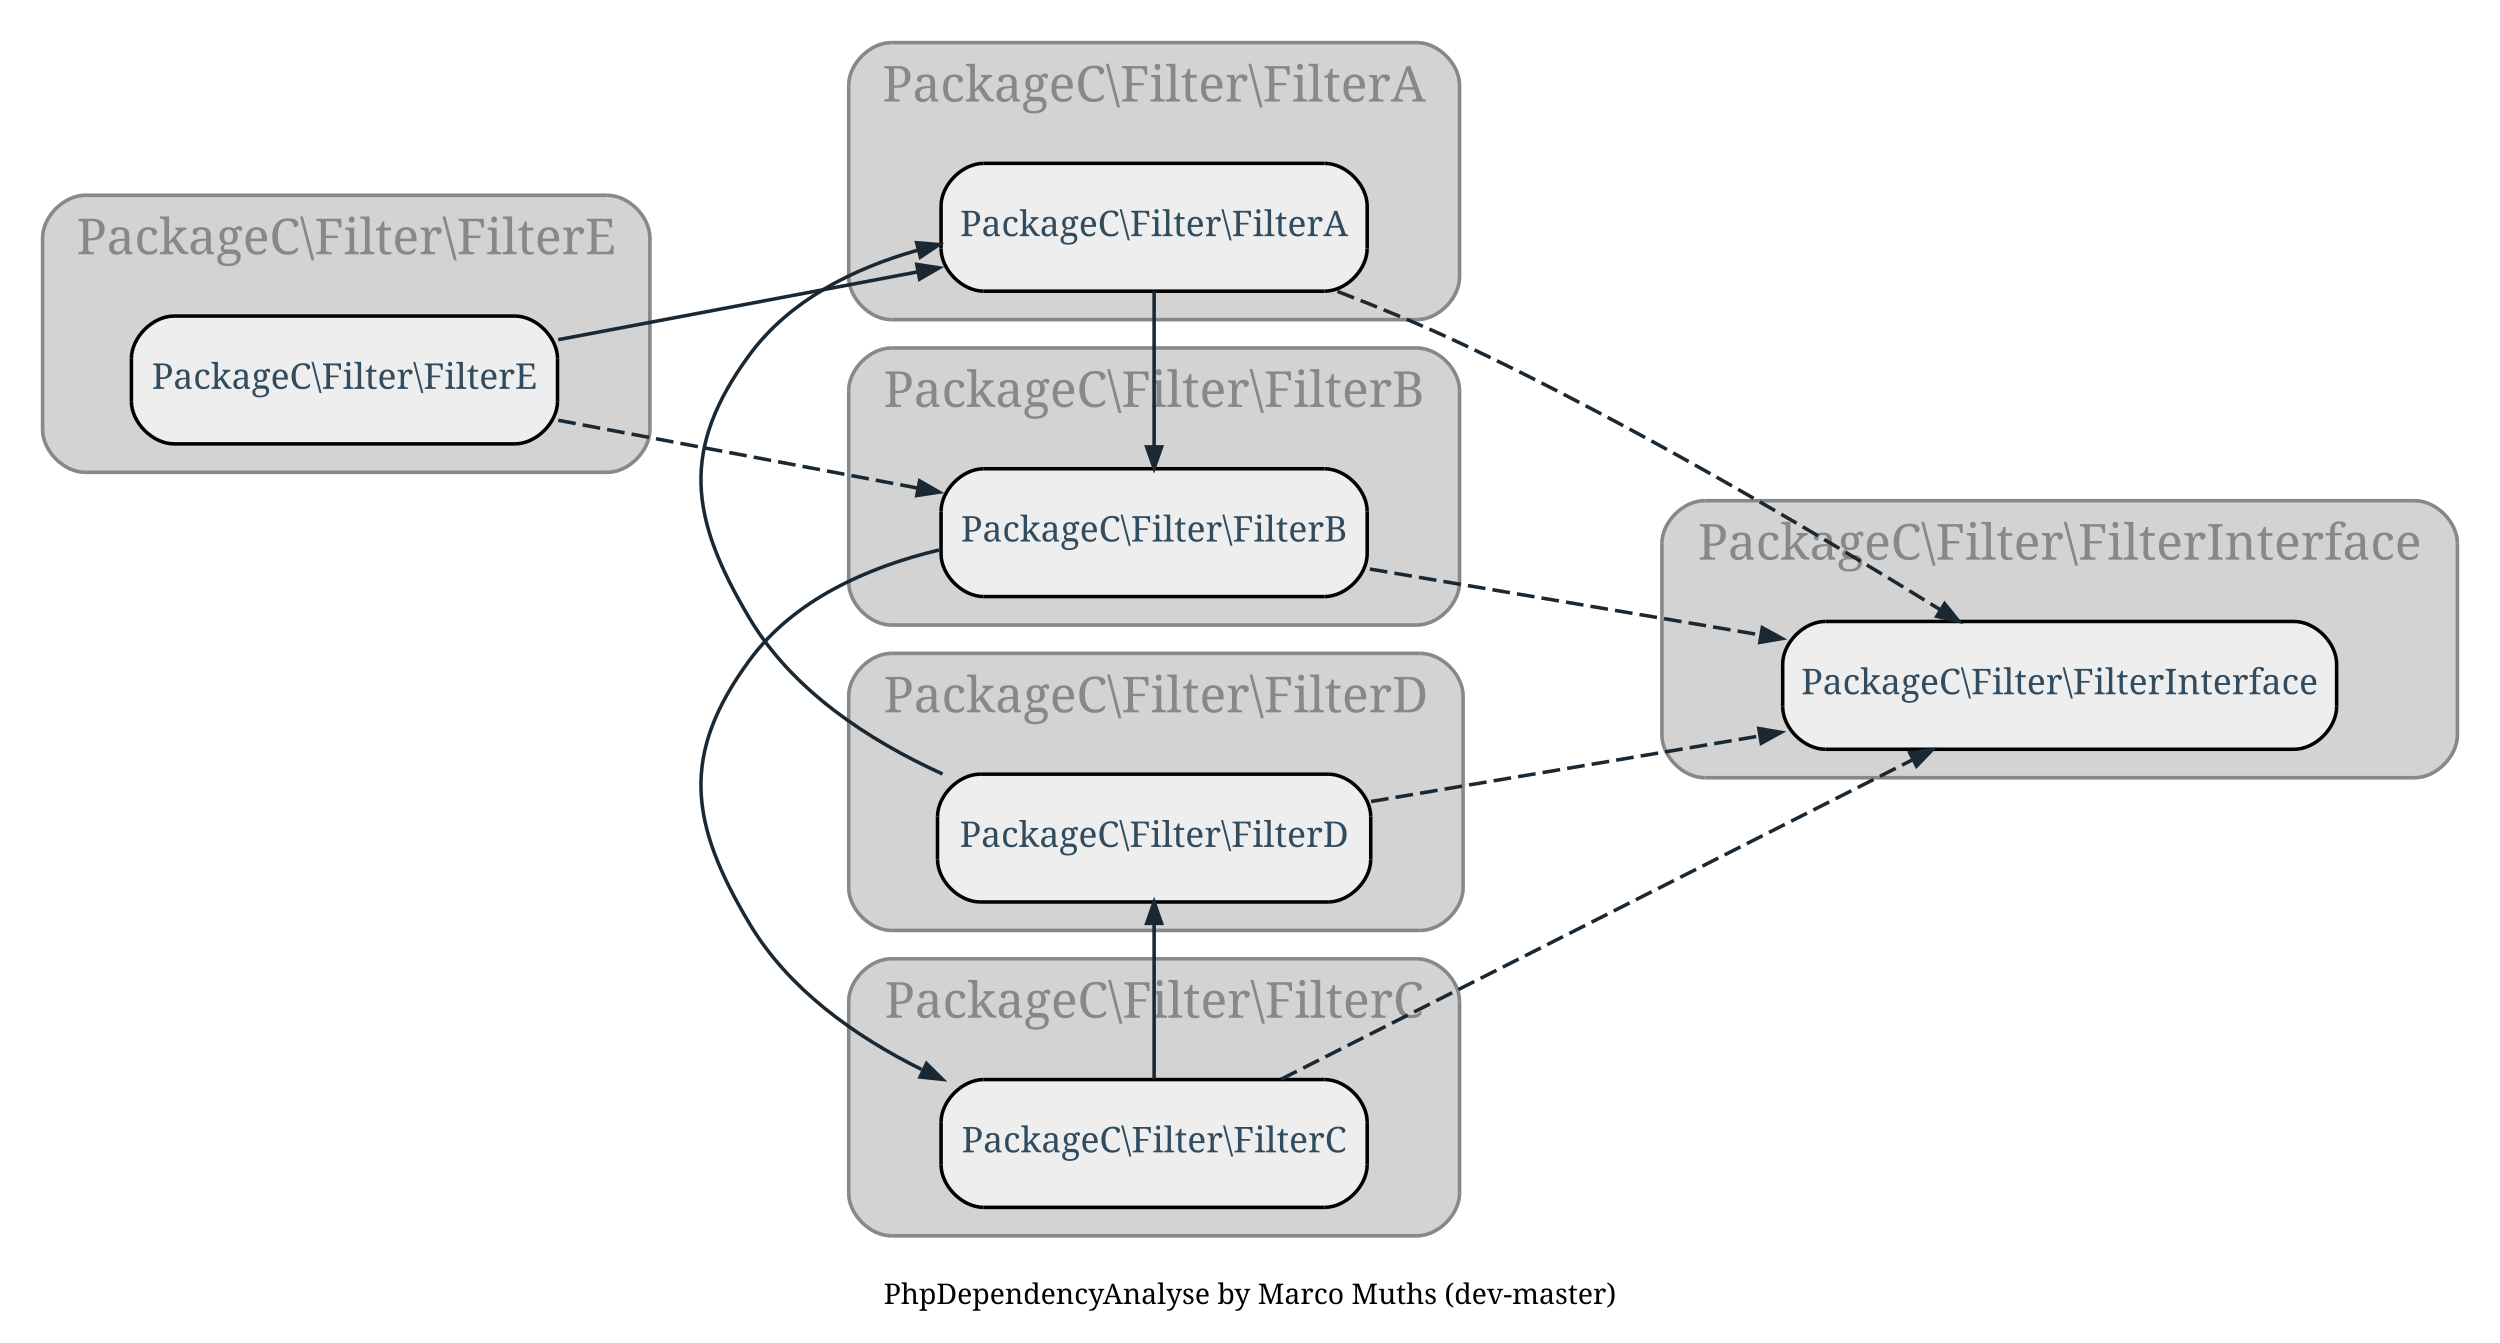
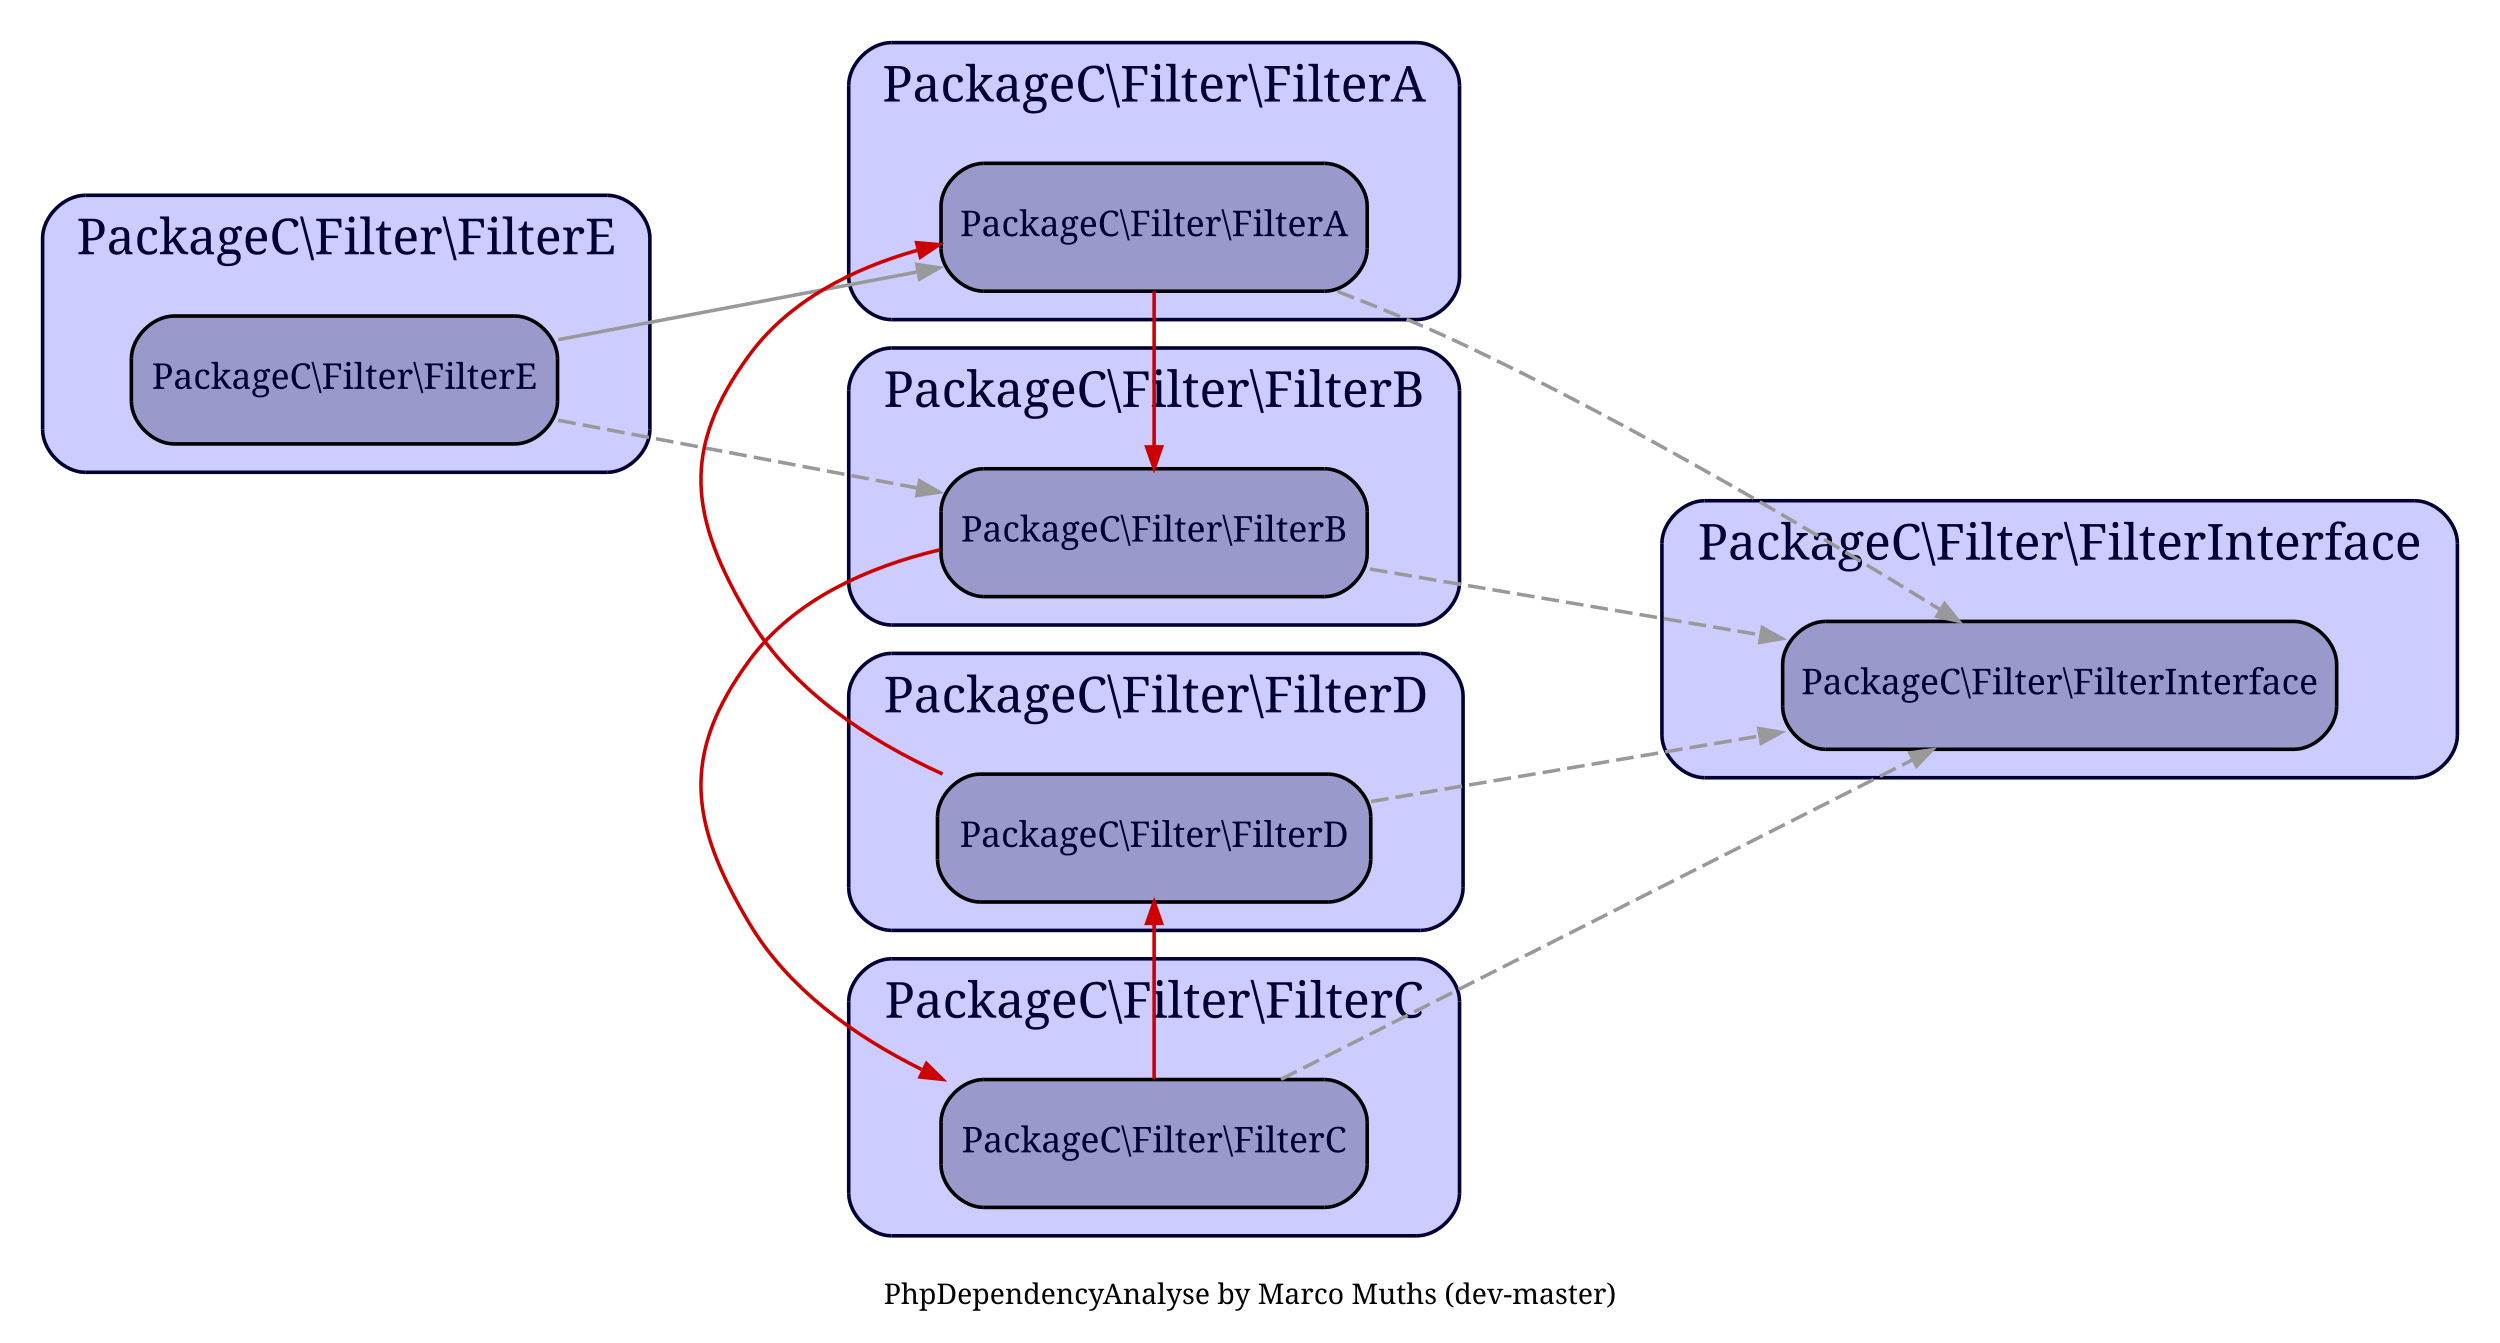
<svg xmlns="http://www.w3.org/2000/svg" width="704pt" height="378pt" viewBox="0.00 0.00 704.00 378.00">
  <g id="graph1" class="graph" transform="scale(1 1) rotate(0) translate(4 374)">
    <polygon fill="white" stroke="white" points="-4,5 -4,-374 701,-374 701,5 -4,5" />
    <text text-anchor="middle" x="348" y="-6.8" font-family="Times Roman,serif" font-size="8.00">PhpDependencyAnalyse by Marco Muths (dev-master)</text>
    <g id="graph2" class="cluster">
-       <polygon fill="lightgrey" stroke="lightgrey" points="247,-284 395,-284 407,-296 407,-350 395,-362 247,-362 235,-350 235,-296 247,-284" />
-       <path fill="lightgrey" stroke="lightgrey" d="M395,-284C401,-284 407,-290 407,-296" />
-       <path fill="lightgrey" stroke="lightgrey" d="M407,-350C407,-356 401,-362 395,-362" />
-       <path fill="lightgrey" stroke="lightgrey" d="M247,-362C241,-362 235,-356 235,-350" />
-       <path fill="lightgrey" stroke="lightgrey" d="M235,-296C235,-290 241,-284 247,-284" />
-       <polyline fill="none" stroke="#888888" points="247,-284 395,-284 " />
-       <path fill="none" stroke="#888888" d="M395,-284C401,-284 407,-290 407,-296" />
-       <polyline fill="none" stroke="#888888" points="407,-296 407,-350 " />
-       <path fill="none" stroke="#888888" d="M407,-350C407,-356 401,-362 395,-362" />
-       <polyline fill="none" stroke="#888888" points="395,-362 247,-362 " />
-       <path fill="none" stroke="#888888" d="M247,-362C241,-362 235,-356 235,-350" />
-       <polyline fill="none" stroke="#888888" points="235,-350 235,-296 " />
-       <path fill="none" stroke="#888888" d="M235,-296C235,-290 241,-284 247,-284" />
-       <text text-anchor="middle" x="321" y="-345.4" font-family="Times Roman,serif" font-size="14.00" fill="#888888">PackageC\Filter\FilterA</text>
+       <polygon fill="#ccccff" stroke="#ccccff" points="247,-284 395,-284 407,-296 407,-350 395,-362 247,-362 235,-350 235,-296 247,-284" />
+       <path fill="#ccccff" stroke="#ccccff" d="M395,-284C401,-284 407,-290 407,-296" />
+       <path fill="#ccccff" stroke="#ccccff" d="M407,-350C407,-356 401,-362 395,-362" />
+       <path fill="#ccccff" stroke="#ccccff" d="M247,-362C241,-362 235,-356 235,-350" />
+       <path fill="#ccccff" stroke="#ccccff" d="M235,-296C235,-290 241,-284 247,-284" />
+       <polyline fill="none" stroke="#000033" points="247,-284 395,-284 " />
+       <path fill="none" stroke="#000033" d="M395,-284C401,-284 407,-290 407,-296" />
+       <polyline fill="none" stroke="#000033" points="407,-296 407,-350 " />
+       <path fill="none" stroke="#000033" d="M407,-350C407,-356 401,-362 395,-362" />
+       <polyline fill="none" stroke="#000033" points="395,-362 247,-362 " />
+       <path fill="none" stroke="#000033" d="M247,-362C241,-362 235,-356 235,-350" />
+       <polyline fill="none" stroke="#000033" points="235,-350 235,-296 " />
+       <path fill="none" stroke="#000033" d="M235,-296C235,-290 241,-284 247,-284" />
+       <text text-anchor="middle" x="321" y="-345.4" font-family="Times Roman,serif" font-size="14.00" fill="#000033">PackageC\Filter\FilterA</text>
    </g>
    <g id="graph3" class="cluster">
-       <polygon fill="lightgrey" stroke="lightgrey" points="476,-155 676,-155 688,-167 688,-221 676,-233 476,-233 464,-221 464,-167 476,-155" />
-       <path fill="lightgrey" stroke="lightgrey" d="M676,-155C682,-155 688,-161 688,-167" />
-       <path fill="lightgrey" stroke="lightgrey" d="M688,-221C688,-227 682,-233 676,-233" />
-       <path fill="lightgrey" stroke="lightgrey" d="M476,-233C470,-233 464,-227 464,-221" />
-       <path fill="lightgrey" stroke="lightgrey" d="M464,-167C464,-161 470,-155 476,-155" />
-       <polyline fill="none" stroke="#888888" points="476,-155 676,-155 " />
-       <path fill="none" stroke="#888888" d="M676,-155C682,-155 688,-161 688,-167" />
-       <polyline fill="none" stroke="#888888" points="688,-167 688,-221 " />
-       <path fill="none" stroke="#888888" d="M688,-221C688,-227 682,-233 676,-233" />
-       <polyline fill="none" stroke="#888888" points="676,-233 476,-233 " />
-       <path fill="none" stroke="#888888" d="M476,-233C470,-233 464,-227 464,-221" />
-       <polyline fill="none" stroke="#888888" points="464,-221 464,-167 " />
-       <path fill="none" stroke="#888888" d="M464,-167C464,-161 470,-155 476,-155" />
-       <text text-anchor="middle" x="576" y="-216.4" font-family="Times Roman,serif" font-size="14.00" fill="#888888">PackageC\Filter\FilterInterface</text>
+       <polygon fill="#ccccff" stroke="#ccccff" points="476,-155 676,-155 688,-167 688,-221 676,-233 476,-233 464,-221 464,-167 476,-155" />
+       <path fill="#ccccff" stroke="#ccccff" d="M676,-155C682,-155 688,-161 688,-167" />
+       <path fill="#ccccff" stroke="#ccccff" d="M688,-221C688,-227 682,-233 676,-233" />
+       <path fill="#ccccff" stroke="#ccccff" d="M476,-233C470,-233 464,-227 464,-221" />
+       <path fill="#ccccff" stroke="#ccccff" d="M464,-167C464,-161 470,-155 476,-155" />
+       <polyline fill="none" stroke="#000033" points="476,-155 676,-155 " />
+       <path fill="none" stroke="#000033" d="M676,-155C682,-155 688,-161 688,-167" />
+       <polyline fill="none" stroke="#000033" points="688,-167 688,-221 " />
+       <path fill="none" stroke="#000033" d="M688,-221C688,-227 682,-233 676,-233" />
+       <polyline fill="none" stroke="#000033" points="676,-233 476,-233 " />
+       <path fill="none" stroke="#000033" d="M476,-233C470,-233 464,-227 464,-221" />
+       <polyline fill="none" stroke="#000033" points="464,-221 464,-167 " />
+       <path fill="none" stroke="#000033" d="M464,-167C464,-161 470,-155 476,-155" />
+       <text text-anchor="middle" x="576" y="-216.4" font-family="Times Roman,serif" font-size="14.00" fill="#000033">PackageC\Filter\FilterInterface</text>
    </g>
    <g id="graph4" class="cluster">
-       <polygon fill="lightgrey" stroke="lightgrey" points="247,-198 395,-198 407,-210 407,-264 395,-276 247,-276 235,-264 235,-210 247,-198" />
-       <path fill="lightgrey" stroke="lightgrey" d="M395,-198C401,-198 407,-204 407,-210" />
-       <path fill="lightgrey" stroke="lightgrey" d="M407,-264C407,-270 401,-276 395,-276" />
-       <path fill="lightgrey" stroke="lightgrey" d="M247,-276C241,-276 235,-270 235,-264" />
-       <path fill="lightgrey" stroke="lightgrey" d="M235,-210C235,-204 241,-198 247,-198" />
-       <polyline fill="none" stroke="#888888" points="247,-198 395,-198 " />
-       <path fill="none" stroke="#888888" d="M395,-198C401,-198 407,-204 407,-210" />
-       <polyline fill="none" stroke="#888888" points="407,-210 407,-264 " />
-       <path fill="none" stroke="#888888" d="M407,-264C407,-270 401,-276 395,-276" />
-       <polyline fill="none" stroke="#888888" points="395,-276 247,-276 " />
-       <path fill="none" stroke="#888888" d="M247,-276C241,-276 235,-270 235,-264" />
-       <polyline fill="none" stroke="#888888" points="235,-264 235,-210 " />
-       <path fill="none" stroke="#888888" d="M235,-210C235,-204 241,-198 247,-198" />
-       <text text-anchor="middle" x="321" y="-259.4" font-family="Times Roman,serif" font-size="14.00" fill="#888888">PackageC\Filter\FilterB</text>
+       <polygon fill="#ccccff" stroke="#ccccff" points="247,-198 395,-198 407,-210 407,-264 395,-276 247,-276 235,-264 235,-210 247,-198" />
+       <path fill="#ccccff" stroke="#ccccff" d="M395,-198C401,-198 407,-204 407,-210" />
+       <path fill="#ccccff" stroke="#ccccff" d="M407,-264C407,-270 401,-276 395,-276" />
+       <path fill="#ccccff" stroke="#ccccff" d="M247,-276C241,-276 235,-270 235,-264" />
+       <path fill="#ccccff" stroke="#ccccff" d="M235,-210C235,-204 241,-198 247,-198" />
+       <polyline fill="none" stroke="#000033" points="247,-198 395,-198 " />
+       <path fill="none" stroke="#000033" d="M395,-198C401,-198 407,-204 407,-210" />
+       <polyline fill="none" stroke="#000033" points="407,-210 407,-264 " />
+       <path fill="none" stroke="#000033" d="M407,-264C407,-270 401,-276 395,-276" />
+       <polyline fill="none" stroke="#000033" points="395,-276 247,-276 " />
+       <path fill="none" stroke="#000033" d="M247,-276C241,-276 235,-270 235,-264" />
+       <polyline fill="none" stroke="#000033" points="235,-264 235,-210 " />
+       <path fill="none" stroke="#000033" d="M235,-210C235,-204 241,-198 247,-198" />
+       <text text-anchor="middle" x="321" y="-259.4" font-family="Times Roman,serif" font-size="14.00" fill="#000033">PackageC\Filter\FilterB</text>
    </g>
    <g id="graph5" class="cluster">
-       <polygon fill="lightgrey" stroke="lightgrey" points="20,-241 167,-241 179,-253 179,-307 167,-319 20,-319 8,-307 8,-253 20,-241" />
-       <path fill="lightgrey" stroke="lightgrey" d="M167,-241C173,-241 179,-247 179,-253" />
-       <path fill="lightgrey" stroke="lightgrey" d="M179,-307C179,-313 173,-319 167,-319" />
-       <path fill="lightgrey" stroke="lightgrey" d="M20,-319C14,-319 8,-313 8,-307" />
-       <path fill="lightgrey" stroke="lightgrey" d="M8,-253C8,-247 14,-241 20,-241" />
-       <polyline fill="none" stroke="#888888" points="20,-241 167,-241 " />
-       <path fill="none" stroke="#888888" d="M167,-241C173,-241 179,-247 179,-253" />
-       <polyline fill="none" stroke="#888888" points="179,-253 179,-307 " />
-       <path fill="none" stroke="#888888" d="M179,-307C179,-313 173,-319 167,-319" />
-       <polyline fill="none" stroke="#888888" points="167,-319 20,-319 " />
-       <path fill="none" stroke="#888888" d="M20,-319C14,-319 8,-313 8,-307" />
-       <polyline fill="none" stroke="#888888" points="8,-307 8,-253 " />
-       <path fill="none" stroke="#888888" d="M8,-253C8,-247 14,-241 20,-241" />
-       <text text-anchor="middle" x="93.5" y="-302.4" font-family="Times Roman,serif" font-size="14.00" fill="#888888">PackageC\Filter\FilterE</text>
+       <polygon fill="#ccccff" stroke="#ccccff" points="20,-241 167,-241 179,-253 179,-307 167,-319 20,-319 8,-307 8,-253 20,-241" />
+       <path fill="#ccccff" stroke="#ccccff" d="M167,-241C173,-241 179,-247 179,-253" />
+       <path fill="#ccccff" stroke="#ccccff" d="M179,-307C179,-313 173,-319 167,-319" />
+       <path fill="#ccccff" stroke="#ccccff" d="M20,-319C14,-319 8,-313 8,-307" />
+       <path fill="#ccccff" stroke="#ccccff" d="M8,-253C8,-247 14,-241 20,-241" />
+       <polyline fill="none" stroke="#000033" points="20,-241 167,-241 " />
+       <path fill="none" stroke="#000033" d="M167,-241C173,-241 179,-247 179,-253" />
+       <polyline fill="none" stroke="#000033" points="179,-253 179,-307 " />
+       <path fill="none" stroke="#000033" d="M179,-307C179,-313 173,-319 167,-319" />
+       <polyline fill="none" stroke="#000033" points="167,-319 20,-319 " />
+       <path fill="none" stroke="#000033" d="M20,-319C14,-319 8,-313 8,-307" />
+       <polyline fill="none" stroke="#000033" points="8,-307 8,-253 " />
+       <path fill="none" stroke="#000033" d="M8,-253C8,-247 14,-241 20,-241" />
+       <text text-anchor="middle" x="93.5" y="-302.4" font-family="Times Roman,serif" font-size="14.00" fill="#000033">PackageC\Filter\FilterE</text>
    </g>
    <g id="graph6" class="cluster">
-       <polygon fill="lightgrey" stroke="lightgrey" points="247,-112 396,-112 408,-124 408,-178 396,-190 247,-190 235,-178 235,-124 247,-112" />
-       <path fill="lightgrey" stroke="lightgrey" d="M396,-112C402,-112 408,-118 408,-124" />
-       <path fill="lightgrey" stroke="lightgrey" d="M408,-178C408,-184 402,-190 396,-190" />
-       <path fill="lightgrey" stroke="lightgrey" d="M247,-190C241,-190 235,-184 235,-178" />
-       <path fill="lightgrey" stroke="lightgrey" d="M235,-124C235,-118 241,-112 247,-112" />
-       <polyline fill="none" stroke="#888888" points="247,-112 396,-112 " />
-       <path fill="none" stroke="#888888" d="M396,-112C402,-112 408,-118 408,-124" />
-       <polyline fill="none" stroke="#888888" points="408,-124 408,-178 " />
-       <path fill="none" stroke="#888888" d="M408,-178C408,-184 402,-190 396,-190" />
-       <polyline fill="none" stroke="#888888" points="396,-190 247,-190 " />
-       <path fill="none" stroke="#888888" d="M247,-190C241,-190 235,-184 235,-178" />
-       <polyline fill="none" stroke="#888888" points="235,-178 235,-124 " />
-       <path fill="none" stroke="#888888" d="M235,-124C235,-118 241,-112 247,-112" />
-       <text text-anchor="middle" x="321.5" y="-173.4" font-family="Times Roman,serif" font-size="14.00" fill="#888888">PackageC\Filter\FilterD</text>
+       <polygon fill="#ccccff" stroke="#ccccff" points="247,-112 396,-112 408,-124 408,-178 396,-190 247,-190 235,-178 235,-124 247,-112" />
+       <path fill="#ccccff" stroke="#ccccff" d="M396,-112C402,-112 408,-118 408,-124" />
+       <path fill="#ccccff" stroke="#ccccff" d="M408,-178C408,-184 402,-190 396,-190" />
+       <path fill="#ccccff" stroke="#ccccff" d="M247,-190C241,-190 235,-184 235,-178" />
+       <path fill="#ccccff" stroke="#ccccff" d="M235,-124C235,-118 241,-112 247,-112" />
+       <polyline fill="none" stroke="#000033" points="247,-112 396,-112 " />
+       <path fill="none" stroke="#000033" d="M396,-112C402,-112 408,-118 408,-124" />
+       <polyline fill="none" stroke="#000033" points="408,-124 408,-178 " />
+       <path fill="none" stroke="#000033" d="M408,-178C408,-184 402,-190 396,-190" />
+       <polyline fill="none" stroke="#000033" points="396,-190 247,-190 " />
+       <path fill="none" stroke="#000033" d="M247,-190C241,-190 235,-184 235,-178" />
+       <polyline fill="none" stroke="#000033" points="235,-178 235,-124 " />
+       <path fill="none" stroke="#000033" d="M235,-124C235,-118 241,-112 247,-112" />
+       <text text-anchor="middle" x="321.5" y="-173.4" font-family="Times Roman,serif" font-size="14.00" fill="#000033">PackageC\Filter\FilterD</text>
    </g>
    <g id="graph7" class="cluster">
-       <polygon fill="lightgrey" stroke="lightgrey" points="247,-26 395,-26 407,-38 407,-92 395,-104 247,-104 235,-92 235,-38 247,-26" />
-       <path fill="lightgrey" stroke="lightgrey" d="M395,-26C401,-26 407,-32 407,-38" />
-       <path fill="lightgrey" stroke="lightgrey" d="M407,-92C407,-98 401,-104 395,-104" />
-       <path fill="lightgrey" stroke="lightgrey" d="M247,-104C241,-104 235,-98 235,-92" />
-       <path fill="lightgrey" stroke="lightgrey" d="M235,-38C235,-32 241,-26 247,-26" />
-       <polyline fill="none" stroke="#888888" points="247,-26 395,-26 " />
-       <path fill="none" stroke="#888888" d="M395,-26C401,-26 407,-32 407,-38" />
-       <polyline fill="none" stroke="#888888" points="407,-38 407,-92 " />
-       <path fill="none" stroke="#888888" d="M407,-92C407,-98 401,-104 395,-104" />
-       <polyline fill="none" stroke="#888888" points="395,-104 247,-104 " />
-       <path fill="none" stroke="#888888" d="M247,-104C241,-104 235,-98 235,-92" />
-       <polyline fill="none" stroke="#888888" points="235,-92 235,-38 " />
-       <path fill="none" stroke="#888888" d="M235,-38C235,-32 241,-26 247,-26" />
-       <text text-anchor="middle" x="321" y="-87.4" font-family="Times Roman,serif" font-size="14.00" fill="#888888">PackageC\Filter\FilterC</text>
+       <polygon fill="#ccccff" stroke="#ccccff" points="247,-26 395,-26 407,-38 407,-92 395,-104 247,-104 235,-92 235,-38 247,-26" />
+       <path fill="#ccccff" stroke="#ccccff" d="M395,-26C401,-26 407,-32 407,-38" />
+       <path fill="#ccccff" stroke="#ccccff" d="M407,-92C407,-98 401,-104 395,-104" />
+       <path fill="#ccccff" stroke="#ccccff" d="M247,-104C241,-104 235,-98 235,-92" />
+       <path fill="#ccccff" stroke="#ccccff" d="M235,-38C235,-32 241,-26 247,-26" />
+       <polyline fill="none" stroke="#000033" points="247,-26 395,-26 " />
+       <path fill="none" stroke="#000033" d="M395,-26C401,-26 407,-32 407,-38" />
+       <polyline fill="none" stroke="#000033" points="407,-38 407,-92 " />
+       <path fill="none" stroke="#000033" d="M407,-92C407,-98 401,-104 395,-104" />
+       <polyline fill="none" stroke="#000033" points="395,-104 247,-104 " />
+       <path fill="none" stroke="#000033" d="M247,-104C241,-104 235,-98 235,-92" />
+       <polyline fill="none" stroke="#000033" points="235,-92 235,-38 " />
+       <path fill="none" stroke="#000033" d="M235,-38C235,-32 241,-26 247,-26" />
+       <text text-anchor="middle" x="321" y="-87.4" font-family="Times Roman,serif" font-size="14.00" fill="#000033">PackageC\Filter\FilterC</text>
    </g>
    <g id="node2" class="node">
-       <polygon fill="#eeeeee" stroke="#eeeeee" points="369,-328 273,-328 261,-316 261,-304 273,-292 369,-292 381,-304 381,-316 369,-328" />
-       <path fill="#eeeeee" stroke="#eeeeee" d="M273,-328C267,-328 261,-322 261,-316" />
-       <path fill="#eeeeee" stroke="#eeeeee" d="M261,-304C261,-298 267,-292 273,-292" />
-       <path fill="#eeeeee" stroke="#eeeeee" d="M369,-292C375,-292 381,-298 381,-304" />
-       <path fill="#eeeeee" stroke="#eeeeee" d="M381,-316C381,-322 375,-328 369,-328" />
+       <polygon fill="#9999cc" stroke="#9999cc" points="369,-328 273,-328 261,-316 261,-304 273,-292 369,-292 381,-304 381,-316 369,-328" />
+       <path fill="#9999cc" stroke="#9999cc" d="M273,-328C267,-328 261,-322 261,-316" />
+       <path fill="#9999cc" stroke="#9999cc" d="M261,-304C261,-298 267,-292 273,-292" />
+       <path fill="#9999cc" stroke="#9999cc" d="M369,-292C375,-292 381,-298 381,-304" />
+       <path fill="#9999cc" stroke="#9999cc" d="M381,-316C381,-322 375,-328 369,-328" />
      <polyline fill="none" stroke="black" points="369,-328 273,-328 " />
      <path fill="none" stroke="black" d="M273,-328C267,-328 261,-322 261,-316" />
      <polyline fill="none" stroke="black" points="261,-316 261,-304 " />
      <path fill="none" stroke="black" d="M261,-304C261,-298 267,-292 273,-292" />
      <polyline fill="none" stroke="black" points="273,-292 369,-292 " />
      <path fill="none" stroke="black" d="M369,-292C375,-292 381,-298 381,-304" />
      <polyline fill="none" stroke="black" points="381,-304 381,-316 " />
      <path fill="none" stroke="black" d="M381,-316C381,-322 375,-328 369,-328" />
-       <text text-anchor="middle" x="321" y="-307.5" font-family="Times Roman,serif" font-size="10.00" fill="#314b5f">PackageC\Filter\FilterA</text>
+       <text text-anchor="middle" x="321" y="-307.5" font-family="Times Roman,serif" font-size="10.00" fill="#000033">PackageC\Filter\FilterA</text>
    </g>
    <g id="node4" class="node">
-       <polygon fill="#eeeeee" stroke="#eeeeee" points="642,-199 510,-199 498,-187 498,-175 510,-163 642,-163 654,-175 654,-187 642,-199" />
-       <path fill="#eeeeee" stroke="#eeeeee" d="M510,-199C504,-199 498,-193 498,-187" />
-       <path fill="#eeeeee" stroke="#eeeeee" d="M498,-175C498,-169 504,-163 510,-163" />
-       <path fill="#eeeeee" stroke="#eeeeee" d="M642,-163C648,-163 654,-169 654,-175" />
-       <path fill="#eeeeee" stroke="#eeeeee" d="M654,-187C654,-193 648,-199 642,-199" />
+       <polygon fill="#9999cc" stroke="#9999cc" points="642,-199 510,-199 498,-187 498,-175 510,-163 642,-163 654,-175 654,-187 642,-199" />
+       <path fill="#9999cc" stroke="#9999cc" d="M510,-199C504,-199 498,-193 498,-187" />
+       <path fill="#9999cc" stroke="#9999cc" d="M498,-175C498,-169 504,-163 510,-163" />
+       <path fill="#9999cc" stroke="#9999cc" d="M642,-163C648,-163 654,-169 654,-175" />
+       <path fill="#9999cc" stroke="#9999cc" d="M654,-187C654,-193 648,-199 642,-199" />
      <polyline fill="none" stroke="black" points="642,-199 510,-199 " />
      <path fill="none" stroke="black" d="M510,-199C504,-199 498,-193 498,-187" />
      <polyline fill="none" stroke="black" points="498,-187 498,-175 " />
      <path fill="none" stroke="black" d="M498,-175C498,-169 504,-163 510,-163" />
      <polyline fill="none" stroke="black" points="510,-163 642,-163 " />
      <path fill="none" stroke="black" d="M642,-163C648,-163 654,-169 654,-175" />
      <polyline fill="none" stroke="black" points="654,-175 654,-187 " />
      <path fill="none" stroke="black" d="M654,-187C654,-193 648,-199 642,-199" />
-       <text text-anchor="middle" x="576" y="-178.5" font-family="Times Roman,serif" font-size="10.00" fill="#314b5f">PackageC\Filter\FilterInterface</text>
+       <text text-anchor="middle" x="576" y="-178.5" font-family="Times Roman,serif" font-size="10.00" fill="#000033">PackageC\Filter\FilterInterface</text>
    </g>
    <g id="edge8" class="edge">
-       <path fill="none" stroke="#1a2833" stroke-dasharray="5,2" d="M372.622,-291.945C384.397,-287.408 396.75,-282.308 408,-277 456.16,-254.278 509.093,-222.886 542.422,-202.274" />
-       <polygon fill="#1a2833" stroke="#1a2833" points="543.608,-204.01 547.599,-199.062 541.394,-200.441 543.608,-204.01" />
+       <path fill="none" stroke="#999999" stroke-dasharray="5,2" d="M372.622,-291.945C384.397,-287.408 396.75,-282.308 408,-277 456.16,-254.278 509.093,-222.886 542.422,-202.274" />
+       <polygon fill="#999999" stroke="#999999" points="543.608,-204.01 547.599,-199.062 541.394,-200.441 543.608,-204.01" />
    </g>
    <g id="node6" class="node">
-       <polygon fill="#eeeeee" stroke="#eeeeee" points="369,-242 273,-242 261,-230 261,-218 273,-206 369,-206 381,-218 381,-230 369,-242" />
-       <path fill="#eeeeee" stroke="#eeeeee" d="M273,-242C267,-242 261,-236 261,-230" />
-       <path fill="#eeeeee" stroke="#eeeeee" d="M261,-218C261,-212 267,-206 273,-206" />
-       <path fill="#eeeeee" stroke="#eeeeee" d="M369,-206C375,-206 381,-212 381,-218" />
-       <path fill="#eeeeee" stroke="#eeeeee" d="M381,-230C381,-236 375,-242 369,-242" />
+       <polygon fill="#9999cc" stroke="#9999cc" points="369,-242 273,-242 261,-230 261,-218 273,-206 369,-206 381,-218 381,-230 369,-242" />
+       <path fill="#9999cc" stroke="#9999cc" d="M273,-242C267,-242 261,-236 261,-230" />
+       <path fill="#9999cc" stroke="#9999cc" d="M261,-218C261,-212 267,-206 273,-206" />
+       <path fill="#9999cc" stroke="#9999cc" d="M369,-206C375,-206 381,-212 381,-218" />
+       <path fill="#9999cc" stroke="#9999cc" d="M381,-230C381,-236 375,-242 369,-242" />
      <polyline fill="none" stroke="black" points="369,-242 273,-242 " />
      <path fill="none" stroke="black" d="M273,-242C267,-242 261,-236 261,-230" />
      <polyline fill="none" stroke="black" points="261,-230 261,-218 " />
      <path fill="none" stroke="black" d="M261,-218C261,-212 267,-206 273,-206" />
      <polyline fill="none" stroke="black" points="273,-206 369,-206 " />
      <path fill="none" stroke="black" d="M369,-206C375,-206 381,-212 381,-218" />
      <polyline fill="none" stroke="black" points="381,-218 381,-230 " />
      <path fill="none" stroke="black" d="M381,-230C381,-236 375,-242 369,-242" />
-       <text text-anchor="middle" x="321" y="-221.5" font-family="Times Roman,serif" font-size="10.00" fill="#314b5f">PackageC\Filter\FilterB</text>
+       <text text-anchor="middle" x="321" y="-221.5" font-family="Times Roman,serif" font-size="10.00" fill="#000033">PackageC\Filter\FilterB</text>
    </g>
    <g id="edge10" class="edge">
-       <path fill="none" stroke="#1a2833" d="M321,-291.975C321,-277.44 321,-262.905 321,-248.37" />
-       <polygon fill="#1a2833" stroke="#1a2833" points="323.1,-248.141 321,-242.141 318.9,-248.141 323.1,-248.141" />
+       <path fill="none" stroke="#cc0000" d="M321,-291.975C321,-277.44 321,-262.905 321,-248.37" />
+       <polygon fill="#cc0000" stroke="#cc0000" points="323.1,-248.141 321,-242.141 318.9,-248.141 323.1,-248.141" />
    </g>
    <g id="edge20" class="edge">
-       <path fill="none" stroke="#1a2833" stroke-dasharray="5,2" d="M381.755,-213.755C414.619,-208.213 455.723,-201.282 491.646,-195.224" />
-       <polygon fill="#1a2833" stroke="#1a2833" points="492.259,-197.251 497.827,-194.182 491.561,-193.109 492.259,-197.251" />
+       <path fill="none" stroke="#999999" stroke-dasharray="5,2" d="M381.755,-213.755C414.619,-208.213 455.723,-201.282 491.646,-195.224" />
+       <polygon fill="#999999" stroke="#999999" points="492.259,-197.251 497.827,-194.182 491.561,-193.109 492.259,-197.251" />
    </g>
    <g id="node12" class="node">
-       <polygon fill="#eeeeee" stroke="#eeeeee" points="369,-70 273,-70 261,-58 261,-46 273,-34 369,-34 381,-46 381,-58 369,-70" />
-       <path fill="#eeeeee" stroke="#eeeeee" d="M273,-70C267,-70 261,-64 261,-58" />
-       <path fill="#eeeeee" stroke="#eeeeee" d="M261,-46C261,-40 267,-34 273,-34" />
-       <path fill="#eeeeee" stroke="#eeeeee" d="M369,-34C375,-34 381,-40 381,-46" />
-       <path fill="#eeeeee" stroke="#eeeeee" d="M381,-58C381,-64 375,-70 369,-70" />
+       <polygon fill="#9999cc" stroke="#9999cc" points="369,-70 273,-70 261,-58 261,-46 273,-34 369,-34 381,-46 381,-58 369,-70" />
+       <path fill="#9999cc" stroke="#9999cc" d="M273,-70C267,-70 261,-64 261,-58" />
+       <path fill="#9999cc" stroke="#9999cc" d="M261,-46C261,-40 267,-34 273,-34" />
+       <path fill="#9999cc" stroke="#9999cc" d="M369,-34C375,-34 381,-40 381,-46" />
+       <path fill="#9999cc" stroke="#9999cc" d="M381,-58C381,-64 375,-70 369,-70" />
      <polyline fill="none" stroke="black" points="369,-70 273,-70 " />
      <path fill="none" stroke="black" d="M273,-70C267,-70 261,-64 261,-58" />
      <polyline fill="none" stroke="black" points="261,-58 261,-46 " />
      <path fill="none" stroke="black" d="M261,-46C261,-40 267,-34 273,-34" />
      <polyline fill="none" stroke="black" points="273,-34 369,-34 " />
      <path fill="none" stroke="black" d="M369,-34C375,-34 381,-40 381,-46" />
      <polyline fill="none" stroke="black" points="381,-46 381,-58 " />
      <path fill="none" stroke="black" d="M381,-58C381,-64 375,-70 369,-70" />
-       <text text-anchor="middle" x="321" y="-49.5" font-family="Times Roman,serif" font-size="10.00" fill="#314b5f">PackageC\Filter\FilterC</text>
+       <text text-anchor="middle" x="321" y="-49.5" font-family="Times Roman,serif" font-size="10.00" fill="#000033">PackageC\Filter\FilterC</text>
    </g>
    <g id="edge22" class="edge">
-       <path fill="none" stroke="#1a2833" d="M260.458,-219.129C240.154,-214.259 219.514,-205.075 207,-188 187.558,-161.473 190.194,-142.271 207,-114 217.955,-95.572 236.516,-82.278 255.516,-72.846" />
-       <polygon fill="#1a2833" stroke="#1a2833" points="256.901,-74.513 261.419,-70.042 255.098,-70.72 256.901,-74.513" />
+       <path fill="none" stroke="#cc0000" d="M260.458,-219.129C240.154,-214.259 219.514,-205.075 207,-188 187.558,-161.473 190.194,-142.271 207,-114 217.955,-95.572 236.516,-82.278 255.516,-72.846" />
+       <polygon fill="#cc0000" stroke="#cc0000" points="256.901,-74.513 261.419,-70.042 255.098,-70.72 256.901,-74.513" />
    </g>
    <g id="node8" class="node">
-       <polygon fill="#eeeeee" stroke="#eeeeee" points="141,-285 45,-285 33,-273 33,-261 45,-249 141,-249 153,-261 153,-273 141,-285" />
-       <path fill="#eeeeee" stroke="#eeeeee" d="M45,-285C39,-285 33,-279 33,-273" />
-       <path fill="#eeeeee" stroke="#eeeeee" d="M33,-261C33,-255 39,-249 45,-249" />
-       <path fill="#eeeeee" stroke="#eeeeee" d="M141,-249C147,-249 153,-255 153,-261" />
-       <path fill="#eeeeee" stroke="#eeeeee" d="M153,-273C153,-279 147,-285 141,-285" />
+       <polygon fill="#9999cc" stroke="#9999cc" points="141,-285 45,-285 33,-273 33,-261 45,-249 141,-249 153,-261 153,-273 141,-285" />
+       <path fill="#9999cc" stroke="#9999cc" d="M45,-285C39,-285 33,-279 33,-273" />
+       <path fill="#9999cc" stroke="#9999cc" d="M33,-261C33,-255 39,-249 45,-249" />
+       <path fill="#9999cc" stroke="#9999cc" d="M141,-249C147,-249 153,-255 153,-261" />
+       <path fill="#9999cc" stroke="#9999cc" d="M153,-273C153,-279 147,-285 141,-285" />
      <polyline fill="none" stroke="black" points="141,-285 45,-285 " />
      <path fill="none" stroke="black" d="M45,-285C39,-285 33,-279 33,-273" />
      <polyline fill="none" stroke="black" points="33,-273 33,-261 " />
      <path fill="none" stroke="black" d="M33,-261C33,-255 39,-249 45,-249" />
      <polyline fill="none" stroke="black" points="45,-249 141,-249 " />
      <path fill="none" stroke="black" d="M141,-249C147,-249 153,-255 153,-261" />
      <polyline fill="none" stroke="black" points="153,-261 153,-273 " />
      <path fill="none" stroke="black" d="M153,-273C153,-279 147,-285 141,-285" />
-       <text text-anchor="middle" x="93" y="-264.5" font-family="Times Roman,serif" font-size="10.00" fill="#314b5f">PackageC\Filter\FilterE</text>
+       <text text-anchor="middle" x="93" y="-264.5" font-family="Times Roman,serif" font-size="10.00" fill="#000033">PackageC\Filter\FilterE</text>
    </g>
    <g id="edge14" class="edge">
-       <path fill="none" stroke="#1a2833" d="M153.203,-278.354C184.377,-284.233 222.517,-291.426 254.552,-297.468" />
-       <polygon fill="#1a2833" stroke="#1a2833" points="254.174,-299.534 260.46,-298.582 254.953,-295.407 254.174,-299.534" />
+       <path fill="none" stroke="#999999" d="M153.203,-278.354C184.377,-284.233 222.517,-291.426 254.552,-297.468" />
+       <polygon fill="#999999" stroke="#999999" points="254.174,-299.534 260.46,-298.582 254.953,-295.407 254.174,-299.534" />
    </g>
    <g id="edge12" class="edge">
-       <path fill="none" stroke="#1a2833" stroke-dasharray="5,2" d="M153.203,-255.646C184.377,-249.767 222.517,-242.574 254.552,-236.532" />
-       <polygon fill="#1a2833" stroke="#1a2833" points="254.953,-238.593 260.46,-235.418 254.174,-234.466 254.953,-238.593" />
+       <path fill="none" stroke="#999999" stroke-dasharray="5,2" d="M153.203,-255.646C184.377,-249.767 222.517,-242.574 254.552,-236.532" />
+       <polygon fill="#999999" stroke="#999999" points="254.953,-238.593 260.46,-235.418 254.174,-234.466 254.953,-238.593" />
    </g>
    <g id="node10" class="node">
-       <polygon fill="#eeeeee" stroke="#eeeeee" points="370,-156 272,-156 260,-144 260,-132 272,-120 370,-120 382,-132 382,-144 370,-156" />
-       <path fill="#eeeeee" stroke="#eeeeee" d="M272,-156C266,-156 260,-150 260,-144" />
-       <path fill="#eeeeee" stroke="#eeeeee" d="M260,-132C260,-126 266,-120 272,-120" />
-       <path fill="#eeeeee" stroke="#eeeeee" d="M370,-120C376,-120 382,-126 382,-132" />
-       <path fill="#eeeeee" stroke="#eeeeee" d="M382,-144C382,-150 376,-156 370,-156" />
+       <polygon fill="#9999cc" stroke="#9999cc" points="370,-156 272,-156 260,-144 260,-132 272,-120 370,-120 382,-132 382,-144 370,-156" />
+       <path fill="#9999cc" stroke="#9999cc" d="M272,-156C266,-156 260,-150 260,-144" />
+       <path fill="#9999cc" stroke="#9999cc" d="M260,-132C260,-126 266,-120 272,-120" />
+       <path fill="#9999cc" stroke="#9999cc" d="M370,-120C376,-120 382,-126 382,-132" />
+       <path fill="#9999cc" stroke="#9999cc" d="M382,-144C382,-150 376,-156 370,-156" />
      <polyline fill="none" stroke="black" points="370,-156 272,-156 " />
      <path fill="none" stroke="black" d="M272,-156C266,-156 260,-150 260,-144" />
      <polyline fill="none" stroke="black" points="260,-144 260,-132 " />
      <path fill="none" stroke="black" d="M260,-132C260,-126 266,-120 272,-120" />
      <polyline fill="none" stroke="black" points="272,-120 370,-120 " />
      <path fill="none" stroke="black" d="M370,-120C376,-120 382,-126 382,-132" />
      <polyline fill="none" stroke="black" points="382,-132 382,-144 " />
      <path fill="none" stroke="black" d="M382,-144C382,-150 376,-156 370,-156" />
-       <text text-anchor="middle" x="321" y="-135.5" font-family="Times Roman,serif" font-size="10.00" fill="#314b5f">PackageC\Filter\FilterD</text>
+       <text text-anchor="middle" x="321" y="-135.5" font-family="Times Roman,serif" font-size="10.00" fill="#000033">PackageC\Filter\FilterD</text>
    </g>
    <g id="edge18" class="edge">
-       <path fill="none" stroke="#1a2833" d="M261.419,-156.042C240.438,-165.582 219.088,-179.666 207,-200 190.194,-228.271 187.558,-247.473 207,-274 218.243,-289.341 236.045,-298.312 254.27,-303.508" />
-       <polygon fill="#1a2833" stroke="#1a2833" points="254.121,-305.64 260.458,-305.129 255.186,-301.577 254.121,-305.64" />
+       <path fill="none" stroke="#cc0000" d="M261.419,-156.042C240.438,-165.582 219.088,-179.666 207,-200 190.194,-228.271 187.558,-247.473 207,-274 218.243,-289.341 236.045,-298.312 254.27,-303.508" />
+       <polygon fill="#cc0000" stroke="#cc0000" points="254.121,-305.64 260.458,-305.129 255.186,-301.577 254.121,-305.64" />
    </g>
    <g id="edge16" class="edge">
-       <path fill="none" stroke="#1a2833" stroke-dasharray="5,2" d="M382.079,-148.3C414.811,-153.819 455.646,-160.705 491.39,-166.732" />
-       <polygon fill="#1a2833" stroke="#1a2833" points="491.274,-168.842 497.54,-167.769 491.973,-164.701 491.274,-168.842" />
+       <path fill="none" stroke="#999999" stroke-dasharray="5,2" d="M382.079,-148.3C414.811,-153.819 455.646,-160.705 491.39,-166.732" />
+       <polygon fill="#999999" stroke="#999999" points="491.274,-168.842 497.54,-167.769 491.973,-164.701 491.274,-168.842" />
    </g>
    <g id="edge24" class="edge">
-       <path fill="none" stroke="#1a2833" stroke-dasharray="5,2" d="M356.725,-70.073C403.447,-93.709 485.146,-135.039 534.542,-160.027" />
-       <polygon fill="#1a2833" stroke="#1a2833" points="533.804,-162.007 540.106,-162.842 535.7,-158.259 533.804,-162.007" />
+       <path fill="none" stroke="#999999" stroke-dasharray="5,2" d="M356.725,-70.073C403.447,-93.709 485.146,-135.039 534.542,-160.027" />
+       <polygon fill="#999999" stroke="#999999" points="533.804,-162.007 540.106,-162.842 535.7,-158.259 533.804,-162.007" />
    </g>
    <g id="edge26" class="edge">
-       <path fill="none" stroke="#1a2833" d="M321,-70.141C321,-84.676 321,-99.211 321,-113.746" />
-       <polygon fill="#1a2833" stroke="#1a2833" points="318.9,-113.975 321,-119.975 323.1,-113.975 318.9,-113.975" />
+       <path fill="none" stroke="#cc0000" d="M321,-70.141C321,-84.676 321,-99.211 321,-113.746" />
+       <polygon fill="#cc0000" stroke="#cc0000" points="318.9,-113.975 321,-119.975 323.1,-113.975 318.9,-113.975" />
    </g>
  </g>
</svg>
